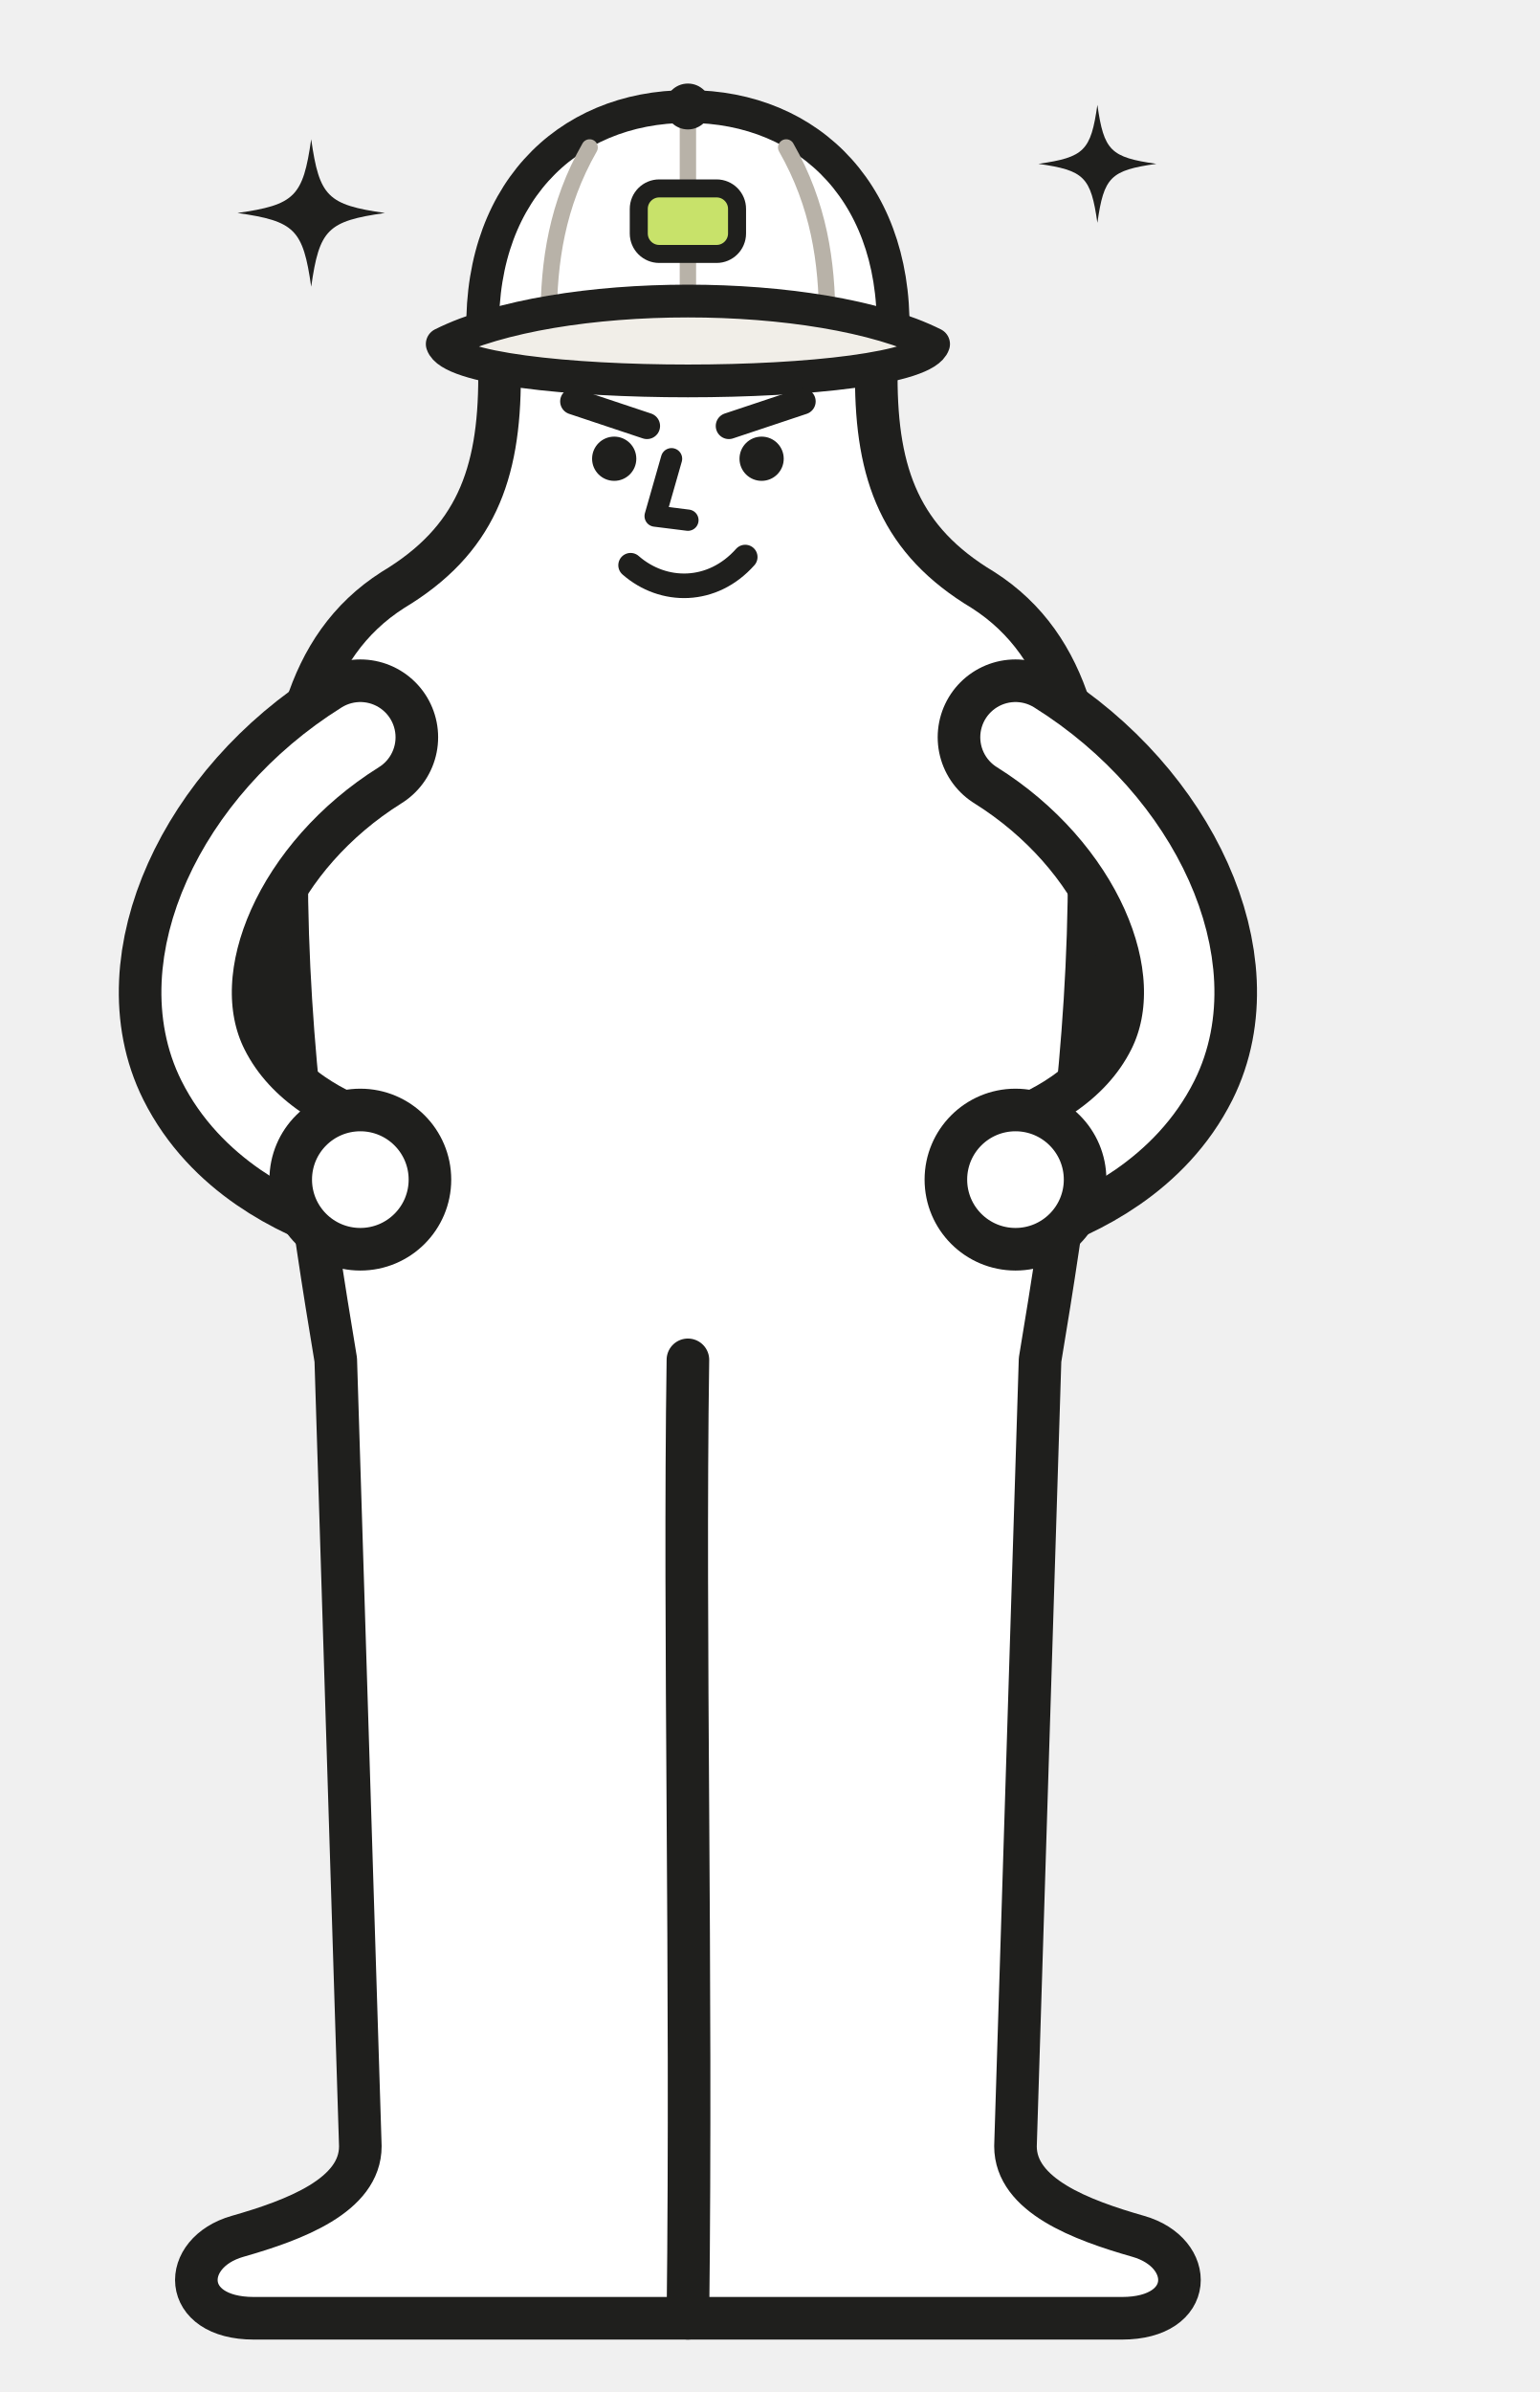
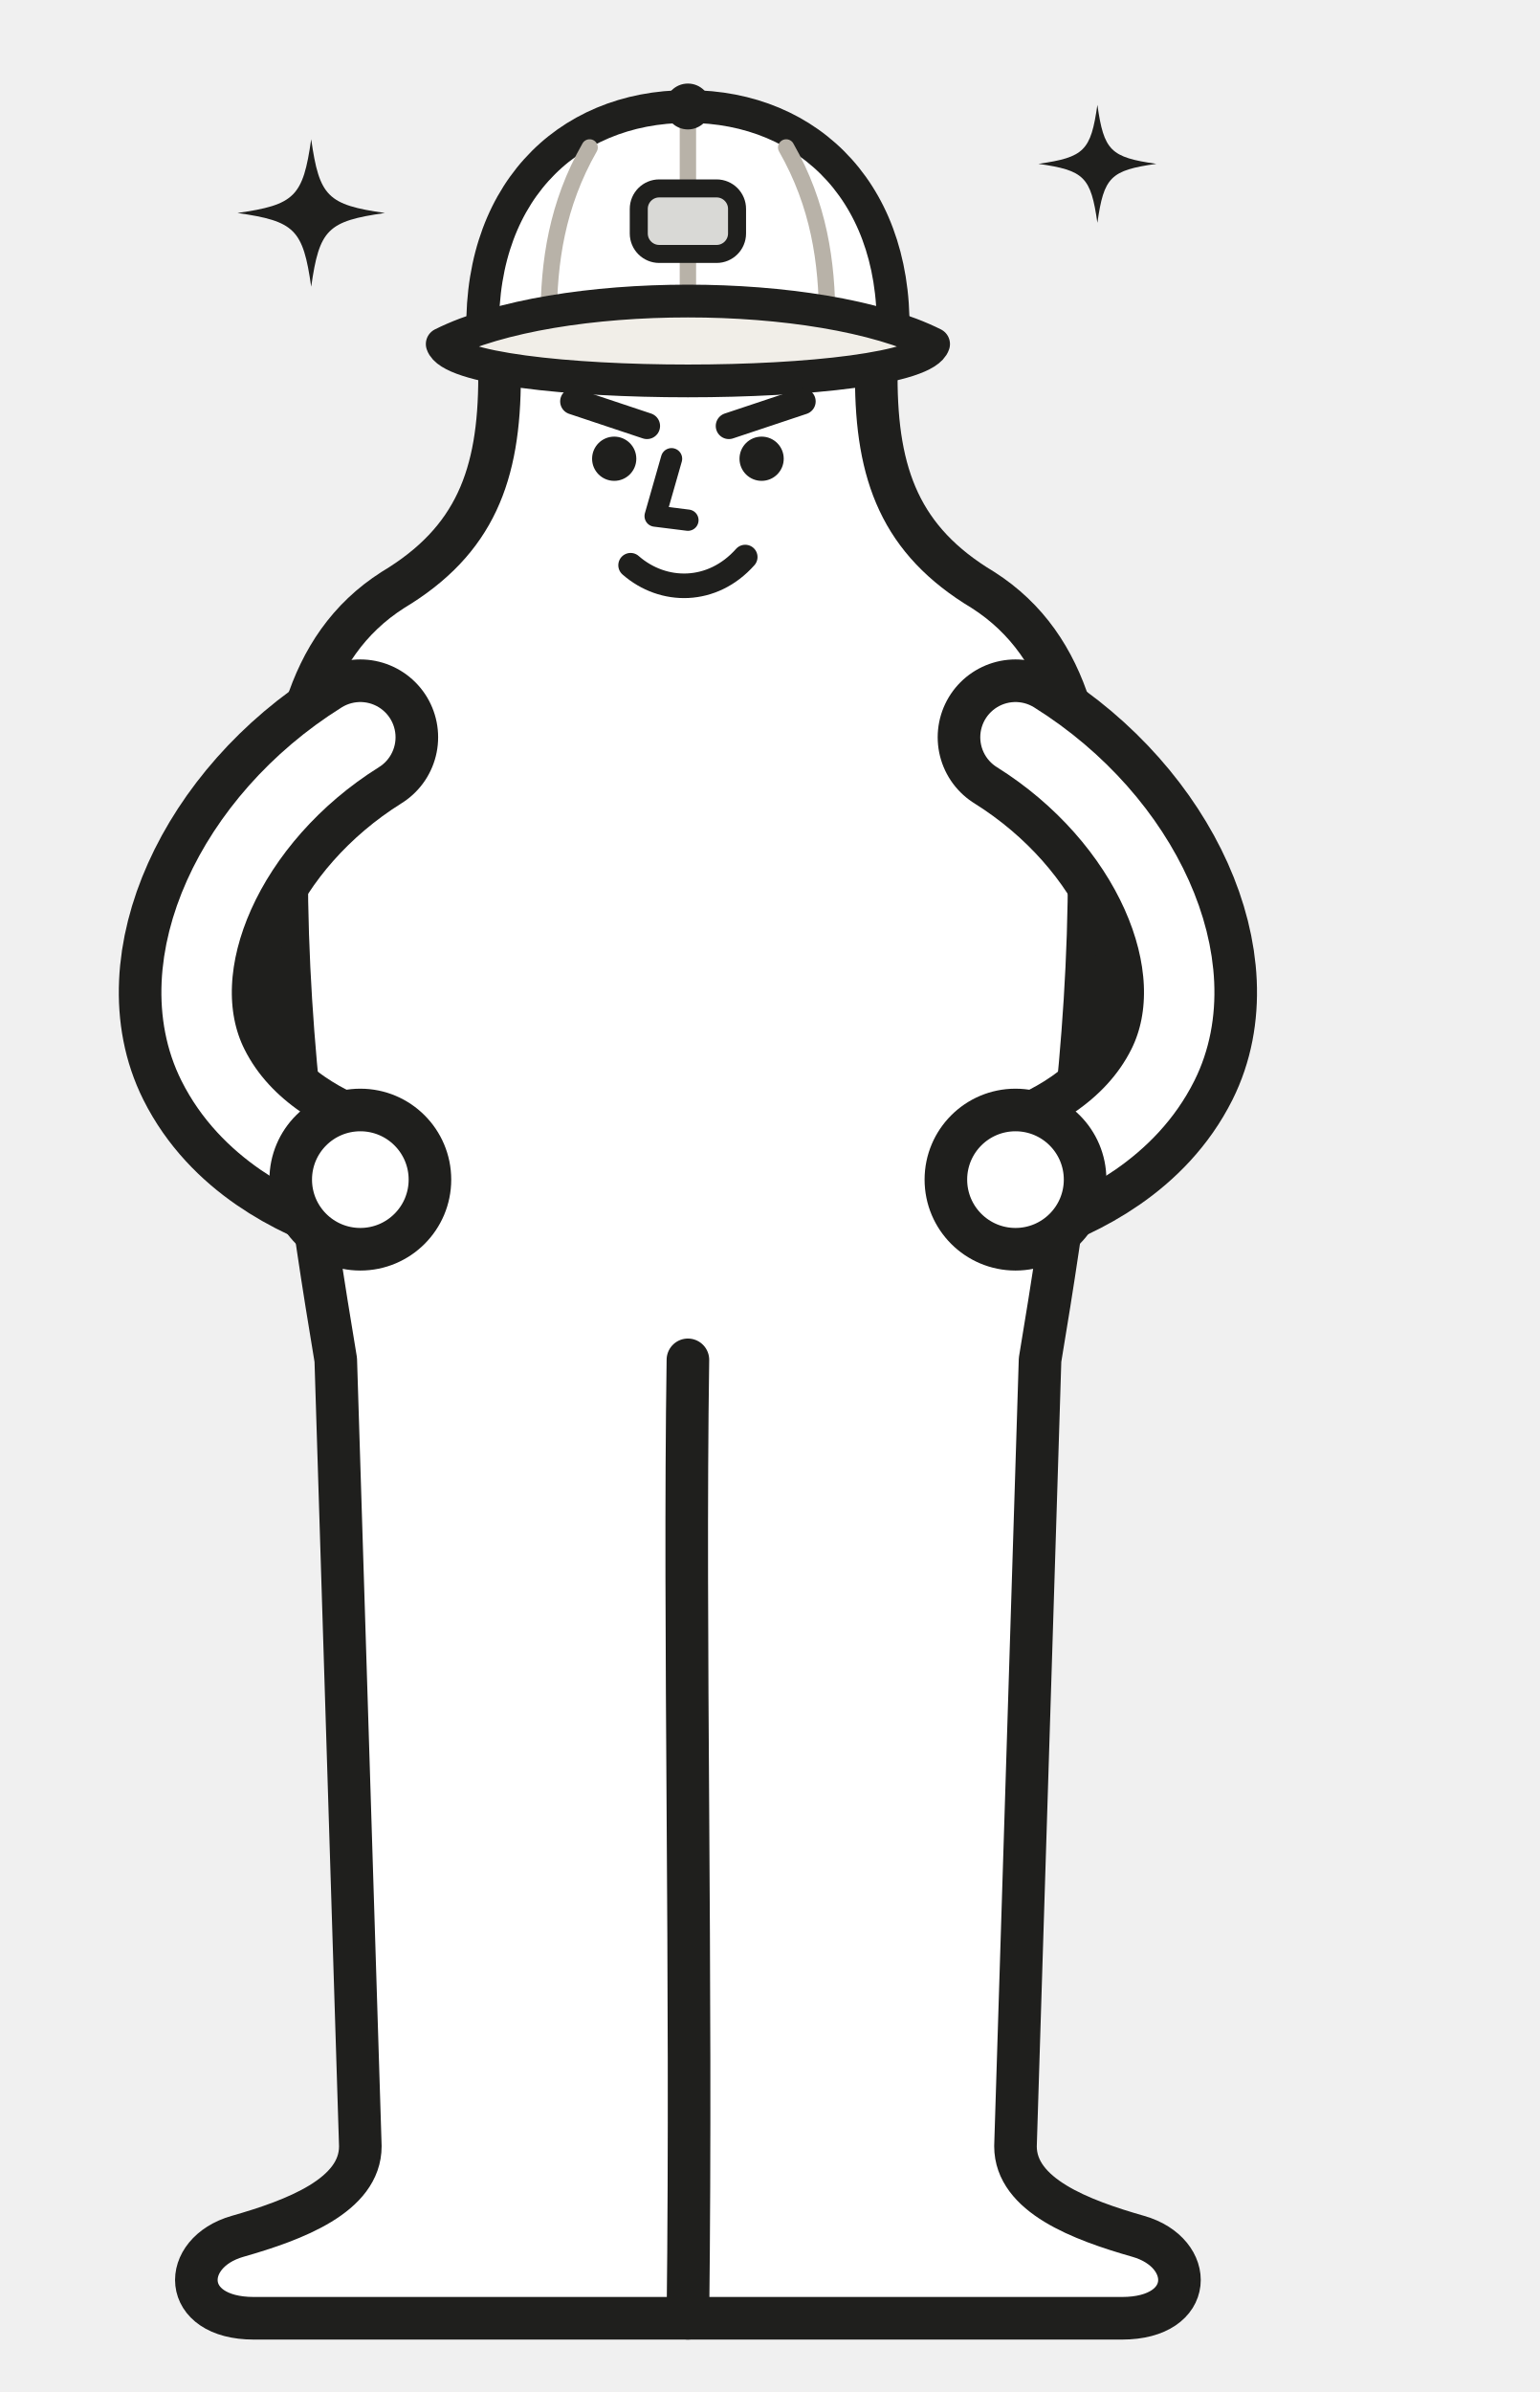
<svg xmlns="http://www.w3.org/2000/svg" width="188" height="292" viewBox="16 0 188 292">
  <g transform="translate(54 26)">
    <path d="M0,-9 C1,-2 2,-1 9,0 C2,1 1,2 0,9 C-1,2 -2,1 -9,0 C-2,-1 -1,-2 0,-9 Z" fill="#1F1F1D" />
  </g>
  <g transform="translate(150 20) scale(0.8)">
    <path d="M0,-9 C1,-2 2,-1 9,0 C2,1 1,2 0,9 C-1,2 -2,1 -9,0 C-2,-1 -1,-2 0,-9 Z" fill="#1F1F1D" />
  </g>
  <path d="M100,18 C85,18 77,30 77,46 C77,58 74,66 64,72 C53,79 51,92 51,106 C51,128 54,148 57,166 L60,262 C60,268 52,271 45,273 C38,275 38,283 47,283 L153,283 C162,283 162,275 155,273 C148,271 140,268 140,262 L143,166 C146,148 149,128 149,106 C149,92 147,79 136,72 C126,66 123,58 123,46 C123,30 115,18 100,18 Z" fill="#FFFFFF" stroke="#1F1F1D" stroke-width="5.2" stroke-linecap="round" stroke-linejoin="round" />
  <path d="M100,166 C99.5,200 100.5,240 100,283" fill="none" stroke="#1F1F1D" stroke-width="5.2" stroke-linecap="round" stroke-linejoin="round" />
  <path d="M60,90 C44,100 36,118 42,130 C46,138 54,142 60,144" fill="none" stroke="#1F1F1D" stroke-width="19" stroke-linecap="round" stroke-linejoin="round" />
  <path d="M60,90 C44,100 36,118 42,130 C46,138 54,142 60,144" fill="none" stroke="#FFFFFF" stroke-width="8.6" stroke-linecap="round" stroke-linejoin="round" />
  <circle cx="60" cy="144" r="8.5" fill="#FFFFFF" stroke="#1F1F1D" stroke-width="5.2" />
  <path d="M140,90 C156,100 164,118 158,130 C154,138 146,142 140,144" fill="none" stroke="#1F1F1D" stroke-width="19" stroke-linecap="round" stroke-linejoin="round" />
  <path d="M140,90 C156,100 164,118 158,130 C154,138 146,142 140,144" fill="none" stroke="#FFFFFF" stroke-width="8.6" stroke-linecap="round" stroke-linejoin="round" />
  <circle cx="140" cy="144" r="8.5" fill="#FFFFFF" stroke="#1F1F1D" stroke-width="5.2" />
  <path d="M75,42 C74,24 85,13 100,13 C115,13 126,24 125,42 Z" fill="#FFFFFF" stroke="#1F1F1D" stroke-width="4" stroke-linecap="round" stroke-linejoin="round" />
  <path d="M100,14 L100,38" fill="none" stroke="#B8B2A8" stroke-width="2" stroke-linecap="round" />
  <path d="M88,18 C84,25 83,32 83,39" fill="none" stroke="#B8B2A8" stroke-width="2" stroke-linecap="round" />
  <path d="M112,18 C116,25 117,32 117,39" fill="none" stroke="#B8B2A8" stroke-width="2" stroke-linecap="round" />
  <circle cx="100" cy="13" r="2.8" fill="#1F1F1D" />
-   <rect x="94" y="23" width="12" height="8" rx="2.5" fill="#C8E26A" stroke="#1F1F1D" stroke-width="2.2" />
+   <rect x="94" y="23" width="12" height="8" rx="2.5" fill="#D9D9D6" stroke="#1F1F1D" stroke-width="2.2" />
  <path d="M70,42 C84,35 116,35 130,42 C128,48 72,48 70,42 Z" fill="#F1EEE8" stroke="#1F1F1D" stroke-width="4" stroke-linecap="round" stroke-linejoin="round" />
  <path d="M98,56 L96,63 L100,63.5" fill="none" stroke="#1F1F1D" stroke-width="2.6" stroke-linecap="round" stroke-linejoin="round" />
  <path d="M86,49 L95,52" fill="none" stroke="#1F1F1D" stroke-width="3.2" stroke-linecap="round" stroke-linejoin="round" />
  <path d="M105,52 L114,49" fill="none" stroke="#1F1F1D" stroke-width="3.2" stroke-linecap="round" stroke-linejoin="round" />
  <path d="M93,69 C97,72.5 103,72.5 107,68" fill="none" stroke="#1F1F1D" stroke-width="3" stroke-linecap="round" stroke-linejoin="round" />
  <circle cx="91" cy="56" r="2.7" fill="#1F1F1D" />
  <circle cx="109" cy="56" r="2.7" fill="#1F1F1D" />
</svg>
